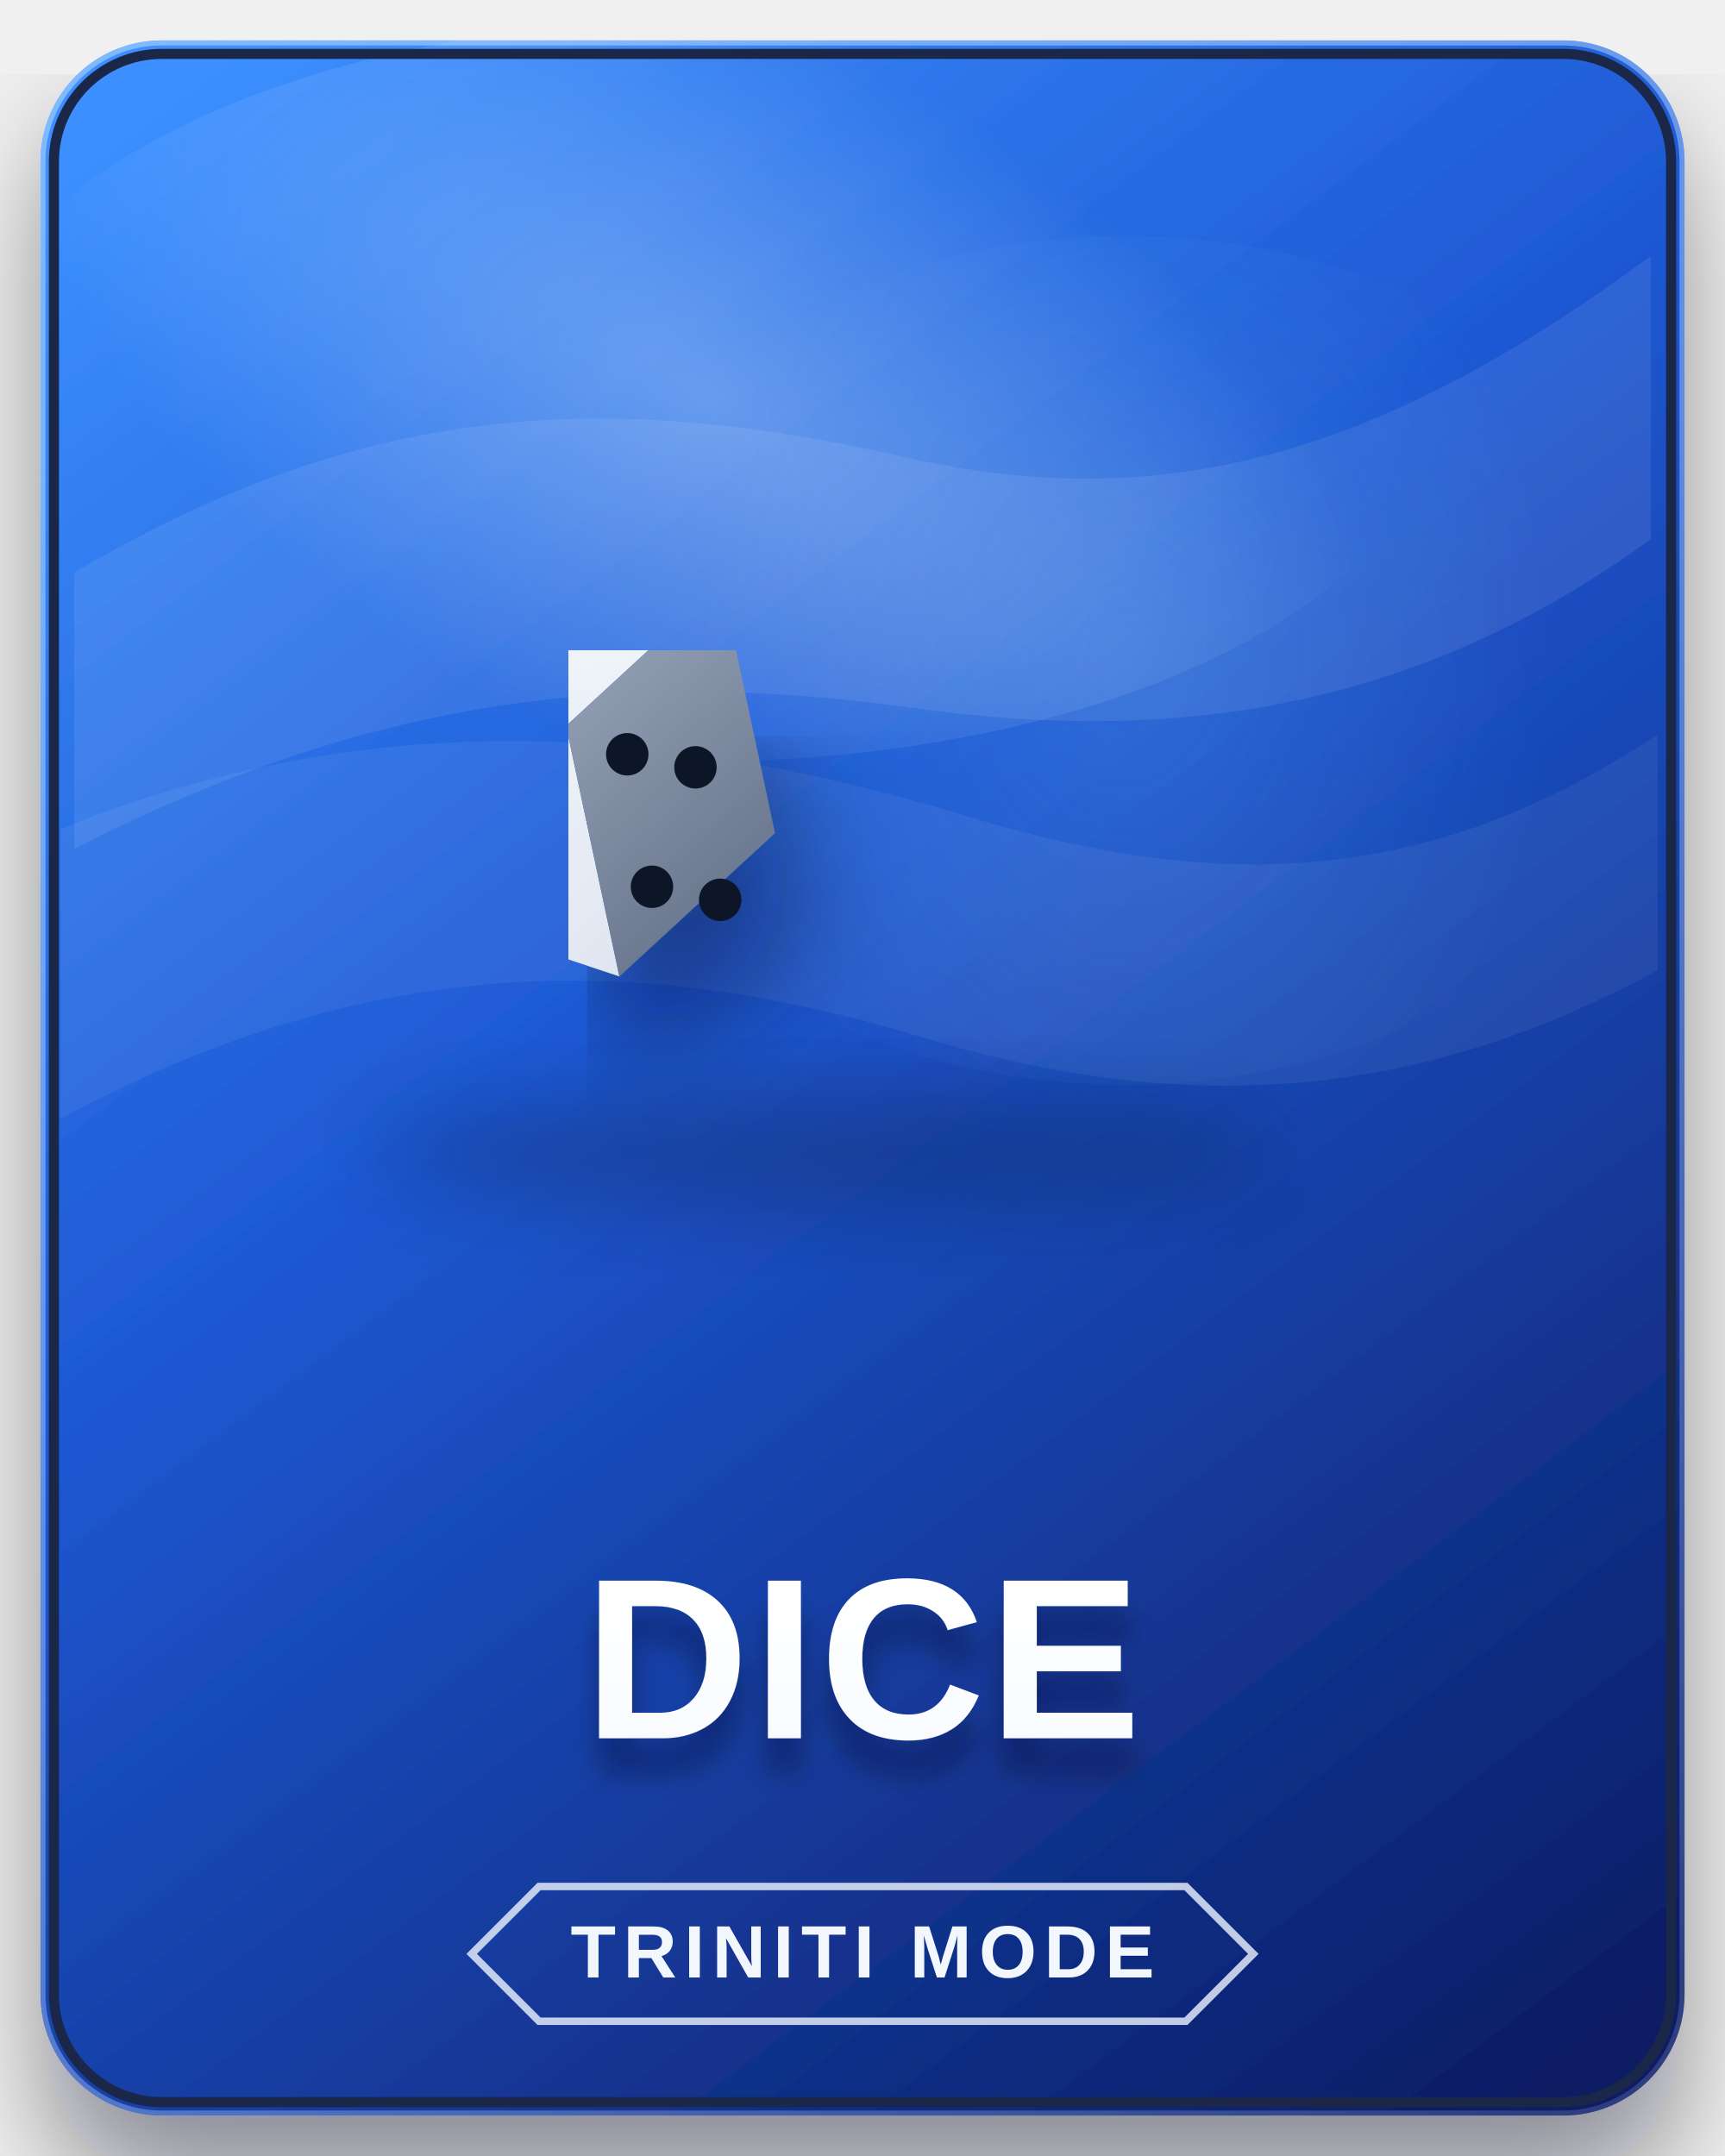
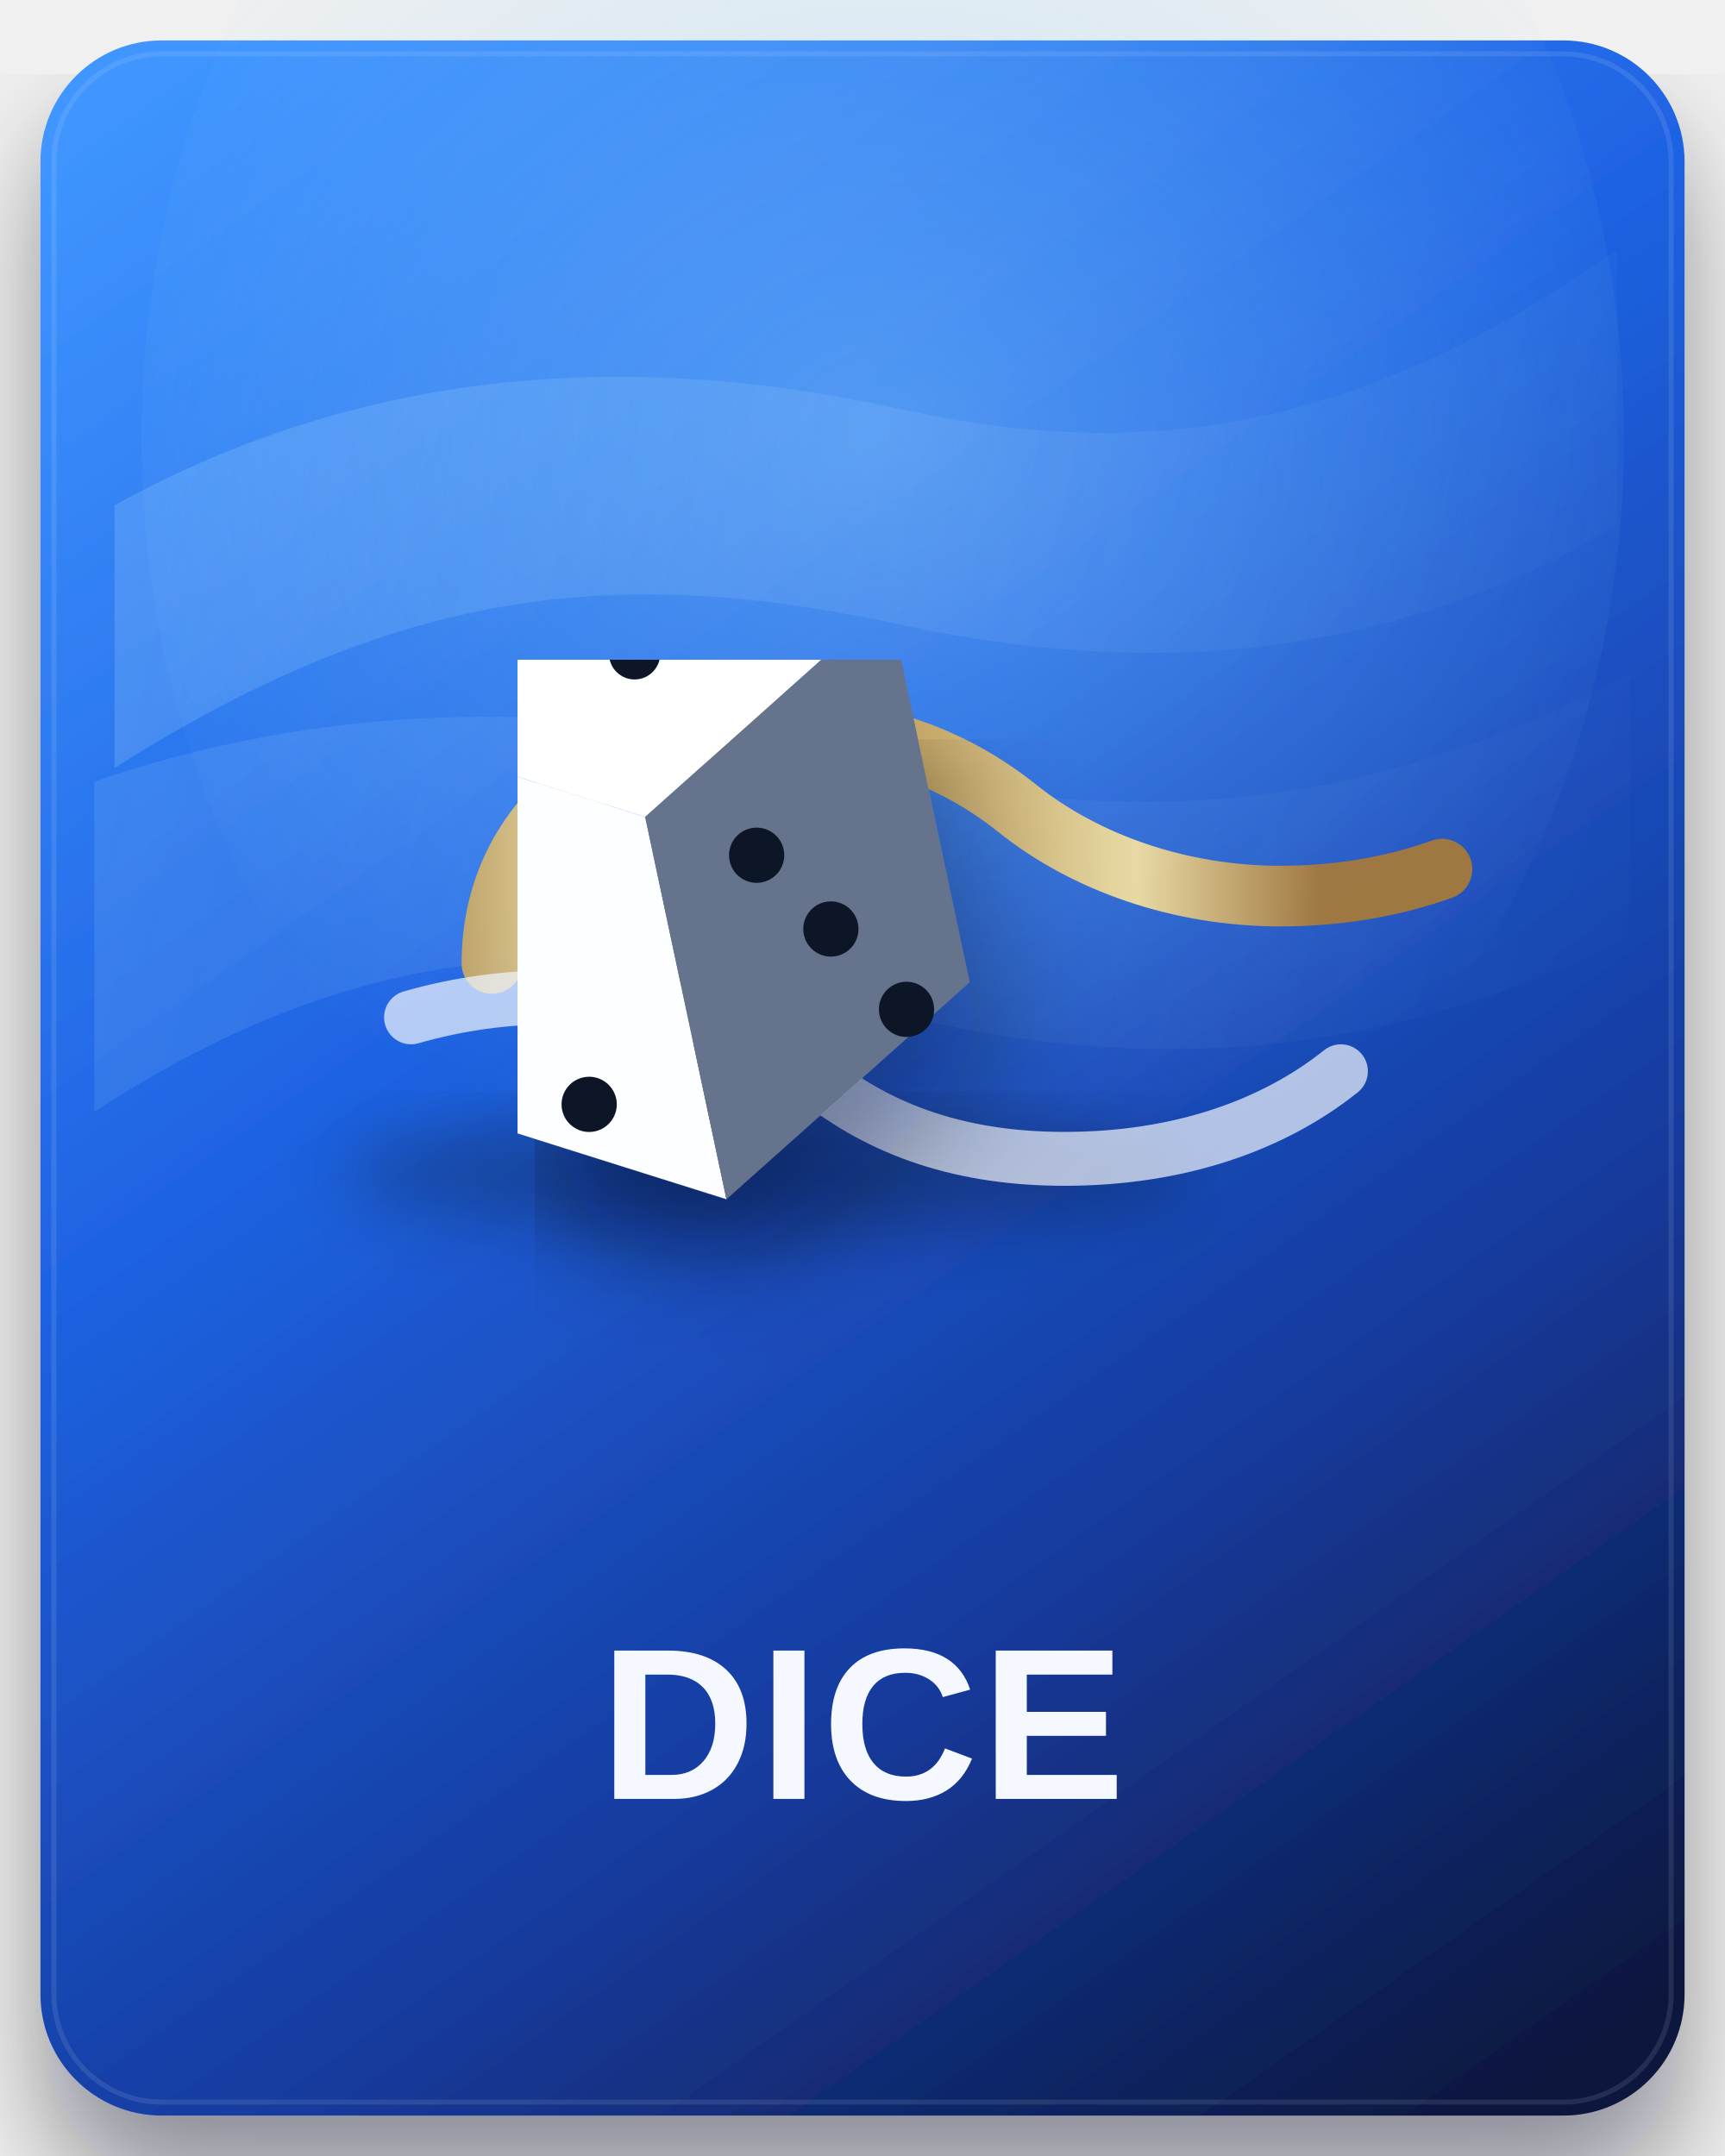
<svg xmlns="http://www.w3.org/2000/svg" width="512" height="640" viewBox="0 0 512 640" fill="none">
  <defs>
-     <clipPath id="clipCard">
-       <rect x="12" y="12" width="488" height="616" rx="36" />
-     </clipPath>
-     <linearGradient id="bgMain" x1="40" y1="34" x2="474" y2="612" gradientUnits="userSpaceOnUse">
-       <stop offset="0" stop-color="#3C8FFF" />
-       <stop offset="0.42" stop-color="#1D57D2" />
-       <stop offset="1" stop-color="#0B1C63" />
+     <linearGradient id="bgMain" x1="42" y1="28" x2="456" y2="618" gradientUnits="userSpaceOnUse">
+       <stop offset="0" stop-color="#3F95FF" />
+       <stop offset="0.38" stop-color="#1F63E3" />
+       <stop offset="0.72" stop-color="#163A9C" />
+       <stop offset="1" stop-color="#0B173E" />
    </linearGradient>
-     <linearGradient id="glassStroke" x1="30" y1="18" x2="484" y2="620" gradientUnits="userSpaceOnUse">
-       <stop stop-color="#9BCAFF" stop-opacity="0.72" />
-       <stop offset="1" stop-color="#C6D7FF" stop-opacity="0.18" />
+     <radialGradient id="bgGlowTop" cx="0" cy="0" r="1" gradientUnits="userSpaceOnUse" gradientTransform="translate(262 130) rotate(90) scale(220 260)">
+       <stop offset="0" stop-color="#8ED2FF" stop-opacity="0.42" />
+       <stop offset="1" stop-color="#8ED2FF" stop-opacity="0" />
+     </radialGradient>
+     <linearGradient id="waveA" x1="52" y1="118" x2="456" y2="214" gradientUnits="userSpaceOnUse">
+       <stop stop-color="#C6ECFF" stop-opacity="0.18" />
+       <stop offset="1" stop-color="#C6ECFF" stop-opacity="0.02" />
    </linearGradient>
-     <radialGradient id="glowTop" cx="0" cy="0" r="1" gradientUnits="userSpaceOnUse" gradientTransform="translate(208 116) rotate(28) scale(220 110)">
-       <stop stop-color="#DFF1FF" stop-opacity="0.34" />
-       <stop offset="1" stop-color="#DFF1FF" stop-opacity="0" />
+     <linearGradient id="waveB" x1="34" y1="188" x2="476" y2="306" gradientUnits="userSpaceOnUse">
+       <stop stop-color="#C6ECFF" stop-opacity="0.12" />
+       <stop offset="1" stop-color="#C6ECFF" stop-opacity="0.01" />
+     </linearGradient>
+     <linearGradient id="cubeFrontBig" x1="84" y1="214" x2="240" y2="412" gradientUnits="userSpaceOnUse">
+       <stop offset="0" stop-color="#FDFEFF" />
+       <stop offset="0.58" stop-color="#DCE5F3" />
+       <stop offset="1" stop-color="#9EADC4" />
+     </linearGradient>
+     <linearGradient id="cubeTopBig" x1="116" y1="132" x2="194" y2="214" gradientUnits="userSpaceOnUse">
+       <stop offset="0" stop-color="#FFFFFF" />
+       <stop offset="1" stop-color="#E8EEF8" />
+     </linearGradient>
+     <linearGradient id="cubeSideBig" x1="192" y1="190" x2="296" y2="346" gradientUnits="userSpaceOnUse">
+       <stop offset="0" stop-color="#65738D" />
+       <stop offset="1" stop-color="#242E43" />
+     </linearGradient>
+     <linearGradient id="cubeFrontSmall" x1="256" y1="166" x2="354" y2="292" gradientUnits="userSpaceOnUse">
+       <stop offset="0" stop-color="#FCFEFF" />
+       <stop offset="0.58" stop-color="#DCE5F3" />
+       <stop offset="1" stop-color="#A1B0C7" />
+     </linearGradient>
+     <linearGradient id="cubeTopSmall" x1="274" y1="118" x2="326" y2="168" gradientUnits="userSpaceOnUse">
+       <stop offset="0" stop-color="#FFFFFF" />
+       <stop offset="1" stop-color="#E8EEF8" />
+     </linearGradient>
+     <linearGradient id="cubeSideSmall" x1="320" y1="154" x2="392" y2="264" gradientUnits="userSpaceOnUse">
+       <stop offset="0" stop-color="#66758F" />
+       <stop offset="1" stop-color="#283348" />
+     </linearGradient>
+     <radialGradient id="shineBig" cx="0" cy="0" r="1" gradientUnits="userSpaceOnUse" gradientTransform="translate(170 184) rotate(24) scale(84 34)">
+       <stop stop-color="white" stop-opacity="0.86" />
+       <stop offset="1" stop-color="white" stop-opacity="0" />
    </radialGradient>
-     <radialGradient id="glowMid" cx="0" cy="0" r="1" gradientUnits="userSpaceOnUse" gradientTransform="translate(334 196) rotate(90) scale(166 126)">
-       <stop stop-color="#7ACBFF" stop-opacity="0.18" />
-       <stop offset="1" stop-color="#7ACBFF" stop-opacity="0" />
+     <radialGradient id="shineSmall" cx="0" cy="0" r="1" gradientUnits="userSpaceOnUse" gradientTransform="translate(306 144) rotate(20) scale(48 20)">
+       <stop stop-color="white" stop-opacity="0.8" />
+       <stop offset="1" stop-color="white" stop-opacity="0" />
    </radialGradient>
-     <linearGradient id="cubeFrontBig" x1="8" y1="18" x2="114" y2="170" gradientUnits="userSpaceOnUse">
-       <stop stop-color="#FFFFFF" />
-       <stop offset="1" stop-color="#D5DDEC" />
-     </linearGradient>
-     <linearGradient id="cubeTopBig" x1="72" y1="0" x2="72" y2="78" gradientUnits="userSpaceOnUse">
-       <stop stop-color="#FFFFFF" />
-       <stop offset="1" stop-color="#E9EFF8" />
-     </linearGradient>
-     <linearGradient id="cubeSideBig" x1="84" y1="58" x2="152" y2="178" gradientUnits="userSpaceOnUse">
-       <stop stop-color="#8E9BB0" />
-       <stop offset="1" stop-color="#4B5972" />
-     </linearGradient>
-     <linearGradient id="cubeFrontSmall" x1="4" y1="10" x2="76" y2="116" gradientUnits="userSpaceOnUse">
-       <stop stop-color="#FFFFFF" />
-       <stop offset="1" stop-color="#D9E1EE" />
-     </linearGradient>
-     <linearGradient id="cubeTopSmall" x1="44" y1="0" x2="44" y2="54" gradientUnits="userSpaceOnUse">
-       <stop stop-color="#FFFFFF" />
-       <stop offset="1" stop-color="#EAF0F8" />
-     </linearGradient>
-     <linearGradient id="cubeSideSmall" x1="50" y1="34" x2="94" y2="108" gradientUnits="userSpaceOnUse">
-       <stop stop-color="#97A4B9" />
-       <stop offset="1" stop-color="#55637B" />
-     </linearGradient>
-     <radialGradient id="shineBig" cx="0" cy="0" r="1" gradientUnits="userSpaceOnUse" gradientTransform="translate(88 34) rotate(28) scale(52 18)">
-       <stop stop-color="#FFFFFF" stop-opacity="0.9" />
-       <stop offset="1" stop-color="#FFFFFF" stop-opacity="0" />
-     </radialGradient>
-     <radialGradient id="shineSmall" cx="0" cy="0" r="1" gradientUnits="userSpaceOnUse" gradientTransform="translate(48 22) rotate(28) scale(30 10)">
-       <stop stop-color="#FFFFFF" stop-opacity="0.82" />
-       <stop offset="1" stop-color="#FFFFFF" stop-opacity="0" />
-     </radialGradient>
-     <linearGradient id="textFill" x1="256" y1="470" x2="256" y2="602" gradientUnits="userSpaceOnUse">
-       <stop stop-color="#FFFFFF" />
-       <stop offset="1" stop-color="#EDF4FF" />
+     <linearGradient id="ringGold" x1="120" y1="272" x2="392" y2="272" gradientUnits="userSpaceOnUse">
+       <stop offset="0" stop-color="#B78F46" />
+       <stop offset="0.2" stop-color="#F7E2A0" />
+       <stop offset="0.5" stop-color="#C79C4C" />
+       <stop offset="0.8" stop-color="#F7E2A0" />
+       <stop offset="1" stop-color="#A87936" />
    </linearGradient>
    <filter id="cardShadow" x="0" y="0" width="512" height="640" filterUnits="userSpaceOnUse" color-interpolation-filters="sRGB">
-       <feDropShadow dx="0" dy="22" stdDeviation="18" flood-color="#050A17" flood-opacity="0.42" />
+       <feDropShadow dx="0" dy="22" stdDeviation="18" flood-color="#050915" flood-opacity="0.42" />
    </filter>
-     <filter id="cubeShadowBig" x="56" y="106" width="264" height="254" filterUnits="userSpaceOnUse" color-interpolation-filters="sRGB">
-       <feDropShadow dx="0" dy="26" stdDeviation="16" flood-color="#08111F" flood-opacity="0.42" />
+     <filter id="shadowBig" x="42" y="118" width="292" height="334" filterUnits="userSpaceOnUse" color-interpolation-filters="sRGB">
+       <feDropShadow dx="0" dy="24" stdDeviation="18" flood-color="#07101F" flood-opacity="0.38" />
    </filter>
-     <filter id="cubeShadowSmall" x="234" y="112" width="178" height="178" filterUnits="userSpaceOnUse" color-interpolation-filters="sRGB">
-       <feDropShadow dx="0" dy="18" stdDeviation="14" flood-color="#08111F" flood-opacity="0.30" />
+     <filter id="shadowSmall" x="214" y="102" width="216" height="220" filterUnits="userSpaceOnUse" color-interpolation-filters="sRGB">
+       <feDropShadow dx="0" dy="16" stdDeviation="14" flood-color="#07101F" flood-opacity="0.28" />
    </filter>
-     <filter id="groundBlur" x="96" y="308" width="292" height="70" filterUnits="userSpaceOnUse" color-interpolation-filters="sRGB">
-       <feGaussianBlur stdDeviation="12" />
-     </filter>
-     <filter id="textShadow" x="0" y="0" width="512" height="640" filterUnits="userSpaceOnUse" color-interpolation-filters="sRGB">
-       <feDropShadow dx="0" dy="10" stdDeviation="4" flood-color="#071120" flood-opacity="0.34" />
+     <filter id="groundBlur" x="82" y="324" width="280" height="64" filterUnits="userSpaceOnUse" color-interpolation-filters="sRGB">
+       <feGaussianBlur stdDeviation="10" />
    </filter>
  </defs>
  <g filter="url(#cardShadow)">
    <rect x="12" y="12" width="488" height="616" rx="36" fill="url(#bgMain)" />
-     <rect x="12.75" y="12.75" width="486.5" height="614.5" rx="35.25" stroke="url(#glassStroke)" stroke-width="1.5" />
  </g>
-   <g clip-path="url(#clipCard)">
-     <ellipse cx="208" cy="116" rx="220" ry="110" fill="url(#glowTop)" />
-     <ellipse cx="334" cy="196" rx="166" ry="126" fill="url(#glowMid)" />
-     <path d="M22 170C110 118 182 116 270 136C354 155 419 128 490 76V160C424 208 354 222 270 210C182 198 108 208 22 252V170Z" fill="white" fill-opacity="0.085" />
-     <path d="M18 246C108 210 194 214 286 242C364 266 426 262 492 218V288C422 326 354 332 274 308C182 280 104 286 18 332V246Z" fill="white" fill-opacity="0.06" />
-     <ellipse cx="244" cy="342" rx="134" ry="18" fill="#091224" fill-opacity="0.24" filter="url(#groundBlur)" />
-     <g transform="translate(258 138) rotate(9)" filter="url(#cubeShadowSmall)">
-       <polygon points="44,6 86,30 46,54 4,30" fill="url(#cubeTopSmall)" />
-       <polygon points="4,30 46,54 46,110 4,86" fill="url(#cubeFrontSmall)" />
-       <polygon points="46,54 86,30 86,86 46,110" fill="url(#cubeSideSmall)" />
-       <ellipse cx="58" cy="24" rx="18" ry="6" fill="url(#shineSmall)" />
-       <circle cx="44" cy="29" r="4.6" fill="#111827" />
-       <circle cx="17" cy="60" r="5.2" fill="#111827" />
-       <circle cx="30" cy="95" r="5.2" fill="#111827" />
-       <circle cx="59" cy="60" r="5.2" fill="#111827" />
-       <circle cx="72" cy="66" r="5.2" fill="#111827" />
-       <circle cx="58" cy="89" r="5.2" fill="#111827" />
-       <circle cx="72" cy="96" r="5.2" fill="#111827" />
-     </g>
-     <g transform="translate(92 156) rotate(-12)" filter="url(#cubeShadowBig)">
-       <polygon points="58,8 116,42 62,74 4,40" fill="url(#cubeTopBig)" />
-       <polygon points="4,40 62,74 62,150 4,116" fill="url(#cubeFrontBig)" />
-       <polygon points="62,74 116,42 116,118 62,150" fill="url(#cubeSideBig)" />
-       <ellipse cx="78" cy="28" rx="28" ry="10" fill="url(#shineBig)" />
-       <circle cx="31" cy="30" r="5.8" fill="#111827" />
-       <circle cx="54" cy="18" r="5.8" fill="#111827" />
-       <circle cx="60" cy="40" r="5.8" fill="#111827" />
-       <circle cx="84" cy="28" r="5.8" fill="#111827" />
-       <circle cx="31" cy="98" r="6.3" fill="#111827" />
-       <circle cx="78" cy="86" r="6.3" fill="#111827" />
-       <circle cx="97" cy="94" r="6.3" fill="#111827" />
-       <circle cx="77" cy="126" r="6.3" fill="#111827" />
-       <circle cx="96" cy="134" r="6.3" fill="#111827" />
-     </g>
-     <g filter="url(#textShadow)">
-       <text x="256" y="516" text-anchor="middle" fill="url(#textFill)" font-family="Arial, Helvetica, sans-serif" font-size="68" font-weight="900" letter-spacing="1">DICE</text>
-     </g>
-     <g opacity="0.98">
-       <path d="M160 560H352L372 580L352 600H160L140 580L160 560Z" fill="none" stroke="#EEF3FF" stroke-opacity="0.82" stroke-width="2.2" />
-       <text x="256" y="587" text-anchor="middle" fill="#F7FBFF" font-family="Arial, Helvetica, sans-serif" font-size="22" font-weight="700" letter-spacing="2.2">TRINITI MODE</text>
-     </g>
+   <rect x="16" y="16" width="480" height="608" rx="32" stroke="rgba(255,255,255,0.10)" stroke-width="1.5" />
+   <ellipse cx="262" cy="130" rx="220" ry="260" fill="url(#bgGlowTop)" />
+   <path d="M34 150C110 108 190 104 270 122C340 137 404 128 480 74V156C416 194 346 202 270 186C188 168 122 172 34 228V150Z" fill="url(#waveA)" />
+   <path d="M28 232C104 206 180 208 260 228C342 248 412 238 484 200V278C408 316 334 320 254 298C174 276 108 278 28 330V232Z" fill="url(#waveB)" />
+   <ellipse cx="228" cy="348" rx="126" ry="18" fill="#071120" fill-opacity="0.30" filter="url(#groundBlur)" />
+   <g opacity="0.92">
+     <path d="M146 286C146 246 178 216 230 216C258 216 282 224 302 240C322 256 350 266 380 266C398 266 414 263 428 258" stroke="url(#ringGold)" stroke-width="18" stroke-linecap="round" fill="none" />
+     <path d="M398 318C378 334 350 344 316 344C286 344 262 336 242 320C222 304 196 296 166 296C150 296 136 298 122 302" stroke="rgba(255,255,255,0.72)" stroke-width="16" stroke-linecap="round" fill="none" />
  </g>
-   <rect x="16" y="16" width="480" height="608" rx="32" stroke="#1A2748" stroke-width="3" />
+   <g transform="translate(262 118) rotate(9)" filter="url(#shadowSmall)">
+     <polygon points="44,10 100,42 48,72 -8,40" fill="url(#cubeTopSmall)" />
+     <polygon points="-8,40 48,72 48,142 -8,110" fill="url(#cubeFrontSmall)" />
+     <polygon points="48,72 100,42 100,112 48,142" fill="url(#cubeSideSmall)" />
+     <ellipse cx="54" cy="32" rx="28" ry="12" fill="url(#shineSmall)" />
+     <circle cx="28" cy="35" r="5.8" fill="#111827" />
+     <circle cx="67" cy="50" r="5.8" fill="#111827" />
+     <circle cx="20" cy="82" r="6.2" fill="#111827" />
+     <circle cx="67" cy="82" r="6.2" fill="#111827" />
+     <circle cx="84" cy="73" r="6.2" fill="#111827" />
+     <circle cx="67" cy="118" r="6.2" fill="#111827" />
+     <circle cx="84" cy="108" r="6.2" fill="#111827" />
+   </g>
+   <g transform="translate(88 150) rotate(-12)" filter="url(#shadowBig)">
+     <polygon points="74,12 166,64 82,112 -10,60" fill="url(#cubeTopBig)" />
+     <polygon points="-10,60 82,112 82,228 -10,176" fill="url(#cubeFrontBig)" />
+     <polygon points="82,112 166,64 166,180 82,228" fill="url(#cubeSideBig)" />
+     <ellipse cx="98" cy="42" rx="50" ry="20" fill="url(#shineBig)" />
+     <circle cx="28" cy="50" r="7.6" fill="#111827" />
+     <circle cx="70" cy="32" r="7.6" fill="#111827" />
+     <circle cx="89" cy="64" r="7.6" fill="#111827" />
+     <circle cx="132" cy="45" r="7.6" fill="#111827" />
+     <circle cx="18" cy="116" r="8.2" fill="#111827" />
+     <circle cx="48" cy="192" r="8.2" fill="#111827" />
+     <circle cx="112" cy="130" r="8.2" fill="#111827" />
+     <circle cx="129" cy="156" r="8.2" fill="#111827" />
+     <circle cx="146" cy="184" r="8.2" fill="#111827" />
+   </g>
+   <text x="256" y="534" text-anchor="middle" fill="#F5F8FF" font-family="Arial, Helvetica, sans-serif" font-size="64" font-weight="900" letter-spacing="1">DICE</text>
</svg>
